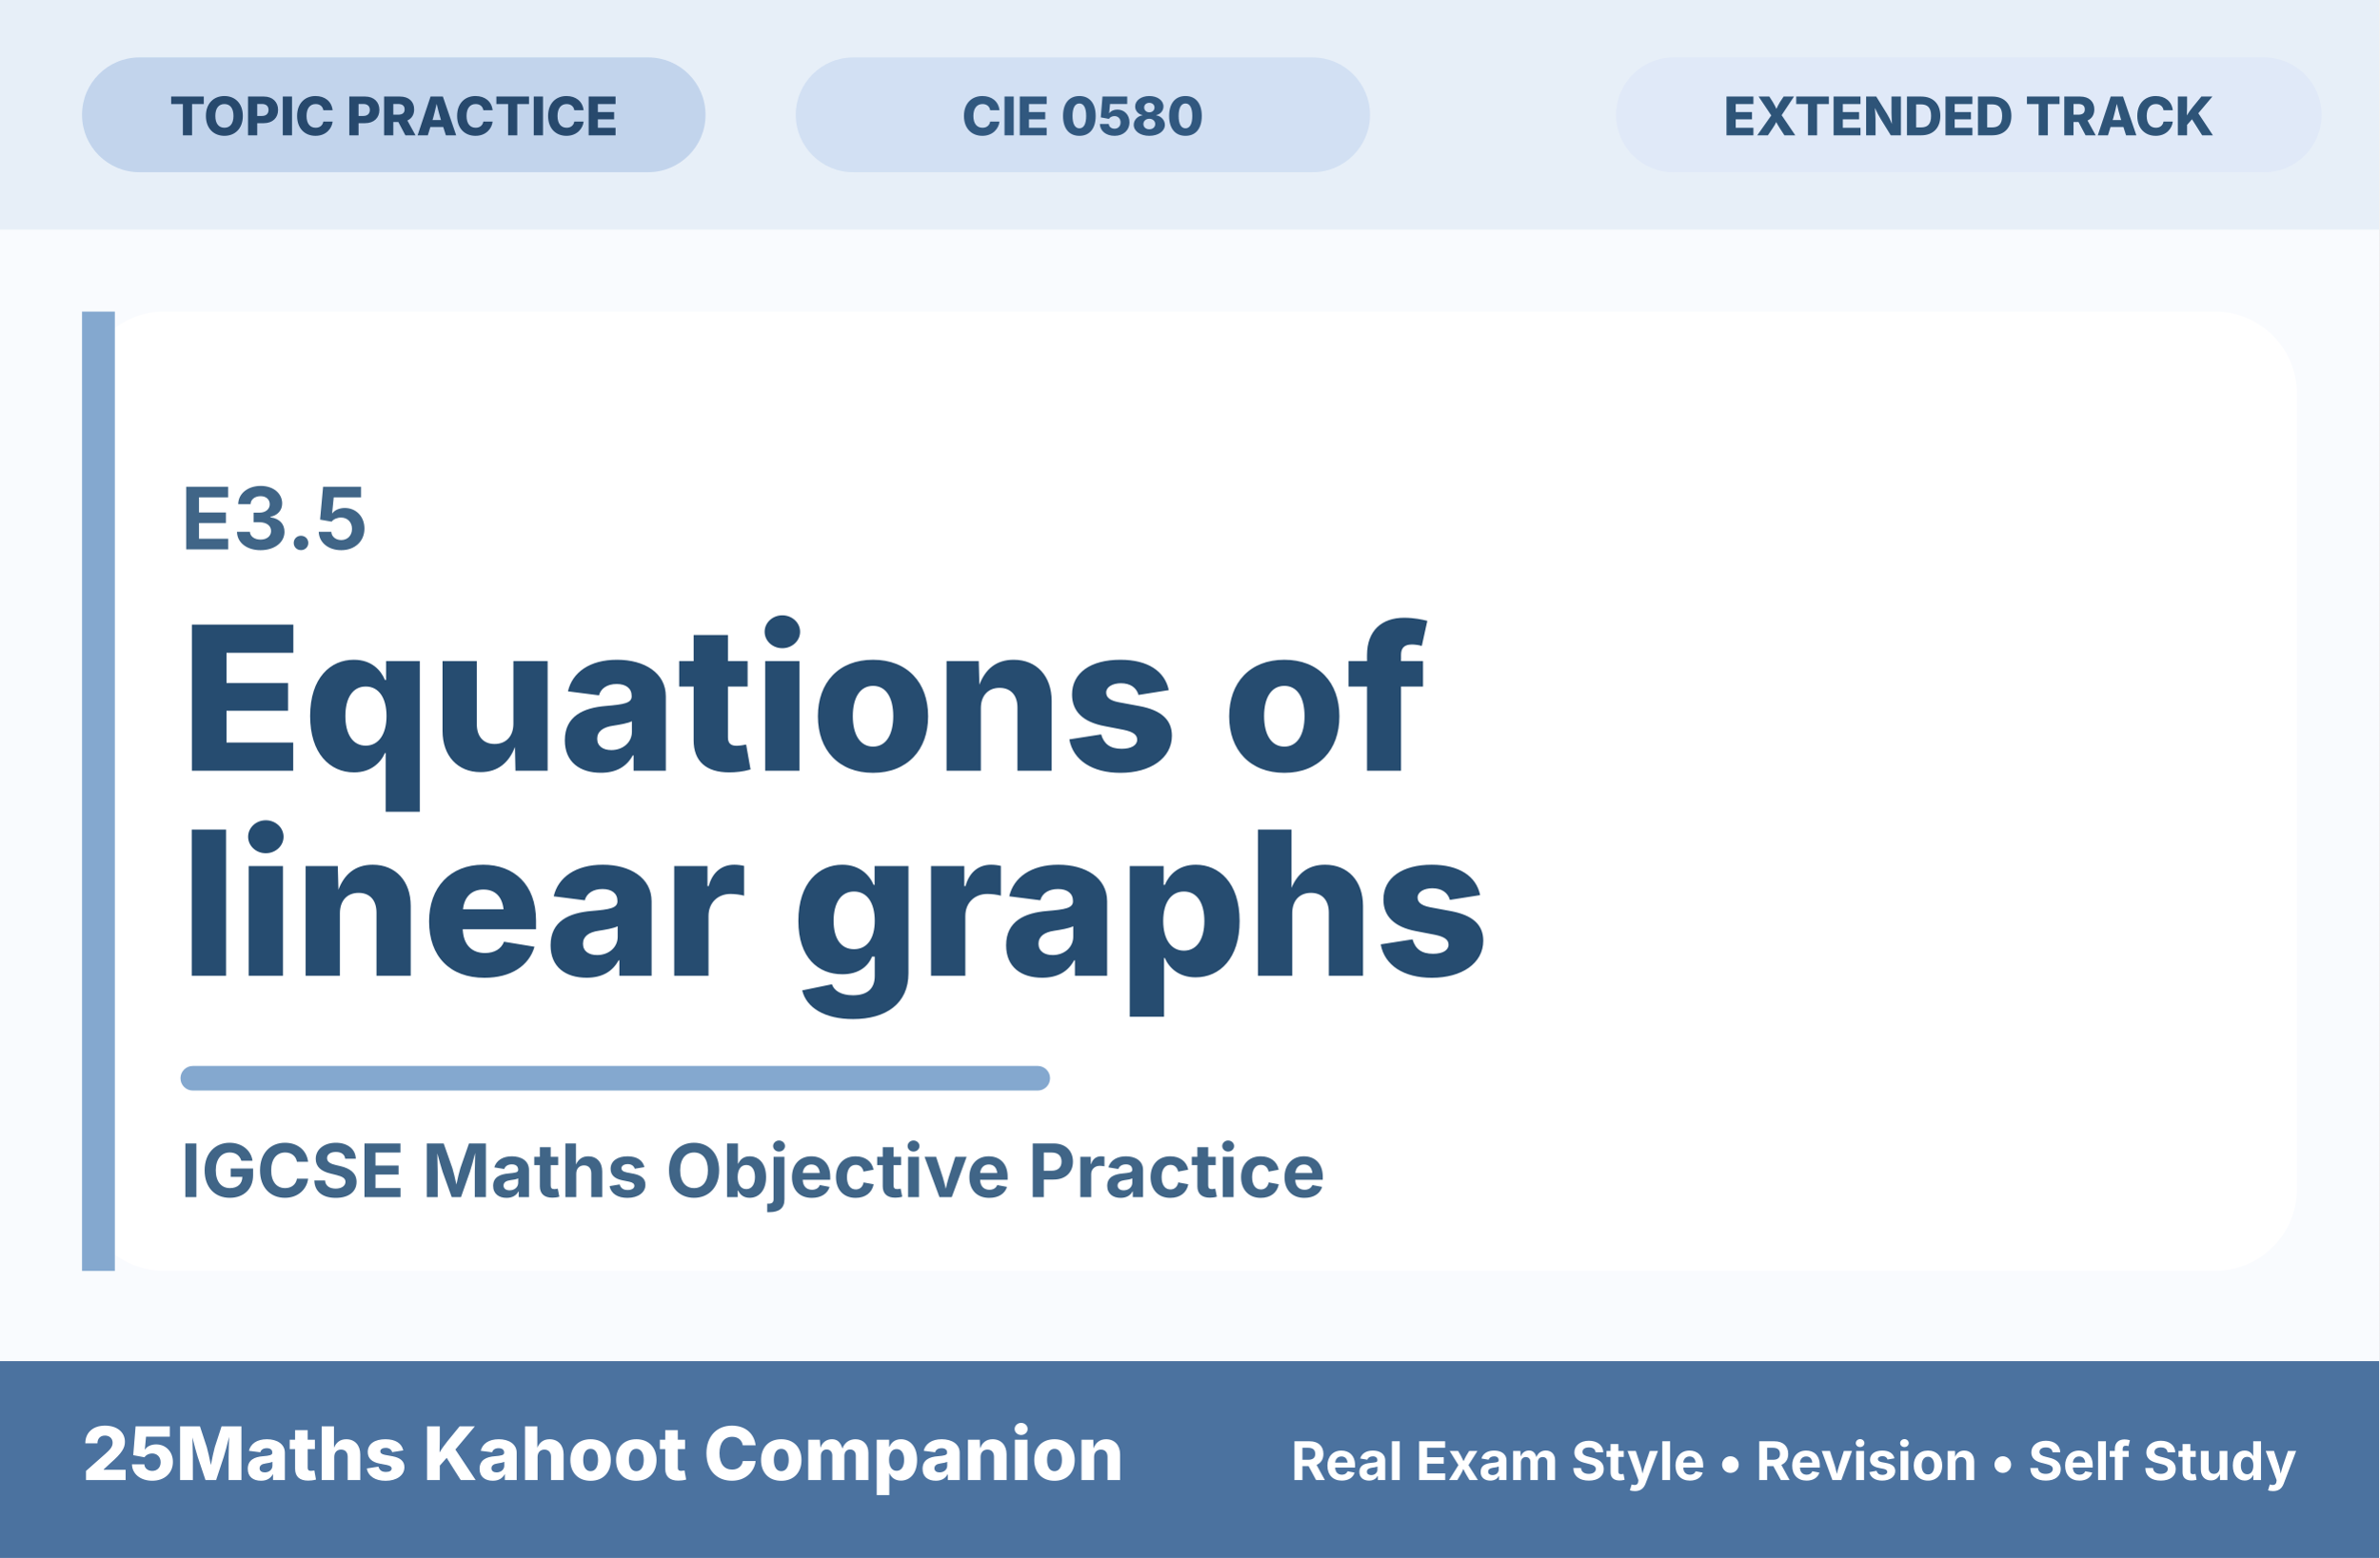
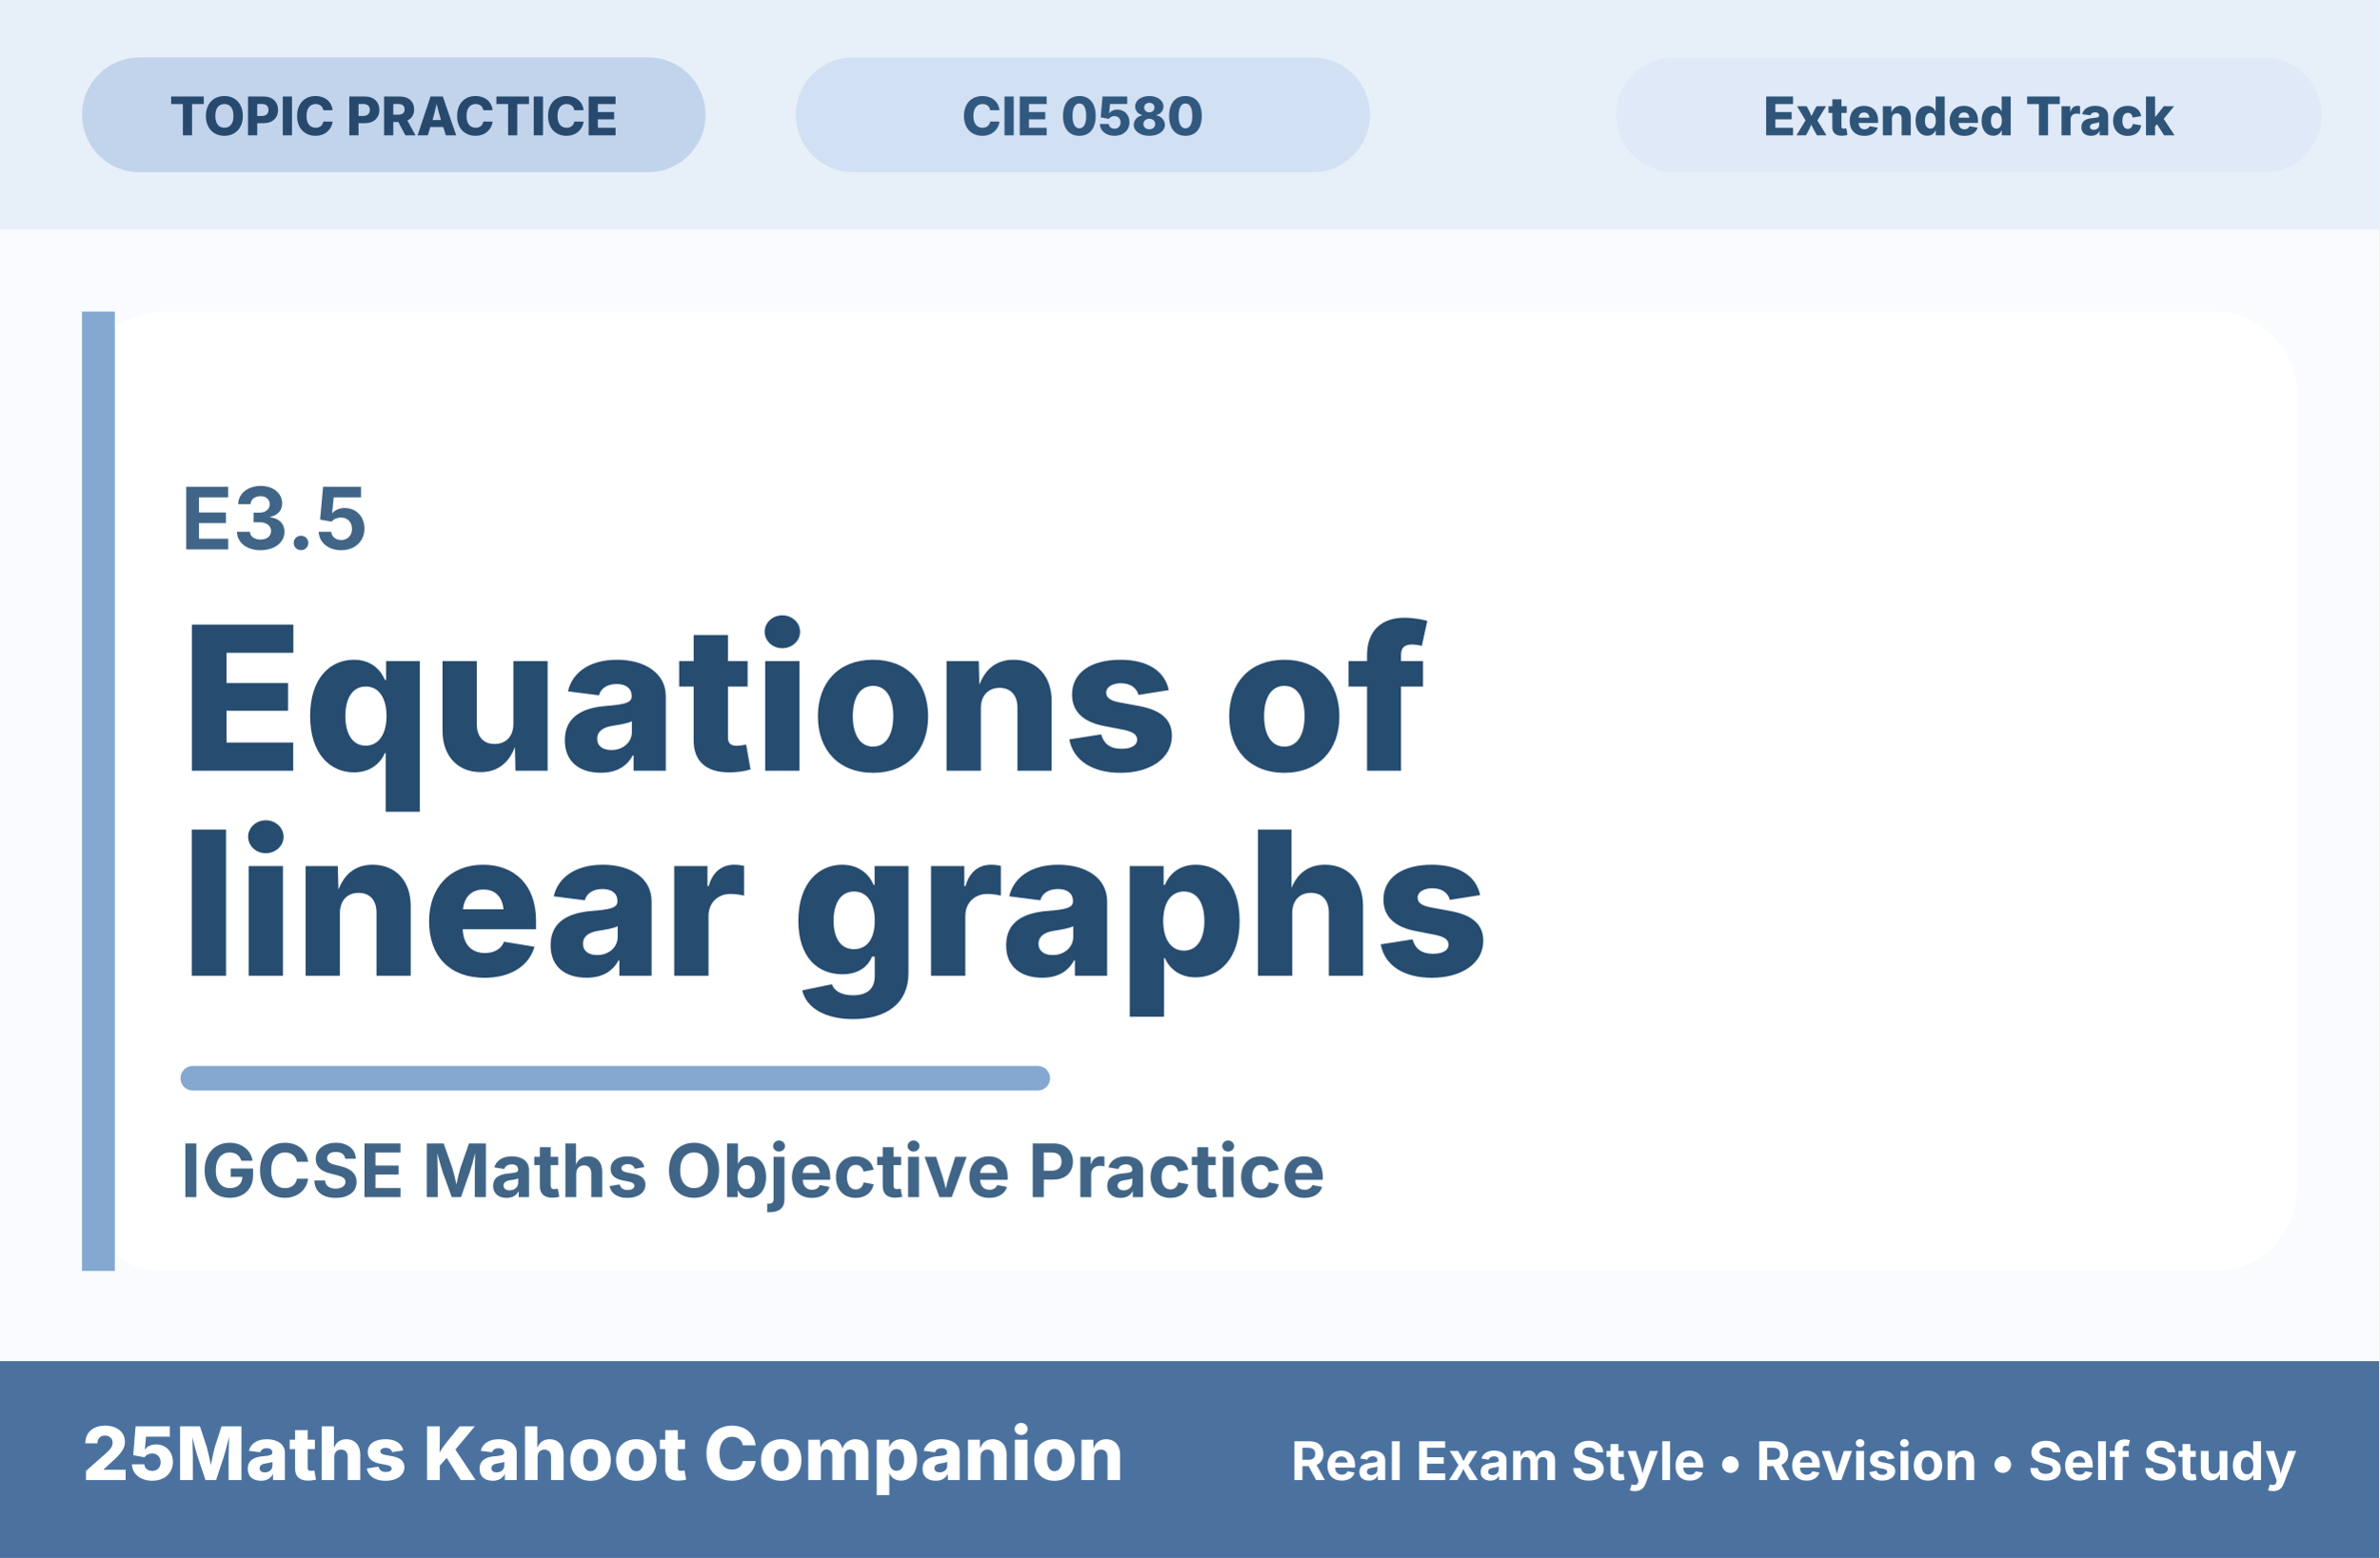
<svg xmlns="http://www.w3.org/2000/svg" width="2320" height="1520" viewBox="0 0 580 380" role="img" aria-label="E3.5 Kahoot cover" text-rendering="geometricPrecision" shape-rendering="geometricPrecision">
  <rect width="580" height="380" fill="#F9FBFE" />
  <rect x="0" y="0" width="580" height="56" fill="#E7EFF8" />
  <rect x="20" y="14" width="152" height="28" rx="14" fill="#C2D4EC" />
  <text x="96" y="33" text-anchor="middle" font-family="Avenir Next, Inter, Arial, sans-serif" font-size="13" font-weight="800" fill="#27496D">TOPIC PRACTICE</text>
  <rect x="194" y="14" width="140" height="28" rx="14" fill="#D2E0F3" />
  <text x="264" y="33" text-anchor="middle" font-family="Avenir Next, Inter, Arial, sans-serif" font-size="13" font-weight="800" fill="#31587F">CIE 0580</text>
  <rect x="394" y="14" width="172" height="28" rx="14" fill="#E0E9F8" />
-   <text x="480" y="33" text-anchor="middle" font-family="Avenir Next, Inter, Arial, sans-serif" font-size="13" font-weight="800" fill="#2E5478">EXTENDED TRACK</text>
+   <text x="480" y="33" text-anchor="middle" font-family="Avenir Next, Inter, Arial, sans-serif" font-size="13" font-weight="800" fill="#2E5478">Extended Track</text>
  <rect x="20" y="76" width="540" height="234" rx="20" fill="#FFFFFF" />
  <rect x="20" y="76" width="8" height="234" fill="#84A8CF" />
  <text x="44" y="134" font-family="Avenir Next, Inter, Arial, sans-serif" font-size="21" font-weight="700" fill="#406587">E3.5</text>
  <text x="44" y="188" font-family="Avenir Next, Inter, Arial, sans-serif" font-size="49" font-weight="800" fill="#264C70">Equations of</text>
  <text x="44" y="238" font-family="Avenir Next, Inter, Arial, sans-serif" font-size="49" font-weight="800" fill="#264C70">linear graphs</text>
  <rect x="44" y="260" width="212" height="6" rx="3" fill="#84A8CF" />
  <text x="44" y="292" font-family="Avenir Next, Inter, Arial, sans-serif" font-size="18" font-weight="700" fill="#406587">IGCSE Maths Objective Practice</text>
  <rect x="0" y="332" width="580" height="48" fill="#4B729F" />
  <text x="20" y="361" font-family="Avenir Next, Inter, Arial, sans-serif" font-size="18" font-weight="800" fill="#FFFFFF">25Maths Kahoot Companion</text>
  <text x="560" y="361" text-anchor="end" font-family="Avenir Next, Inter, Arial, sans-serif" font-size="13" font-weight="700" fill="#FFFFFF">Real Exam Style • Revision • Self Study</text>
</svg>
